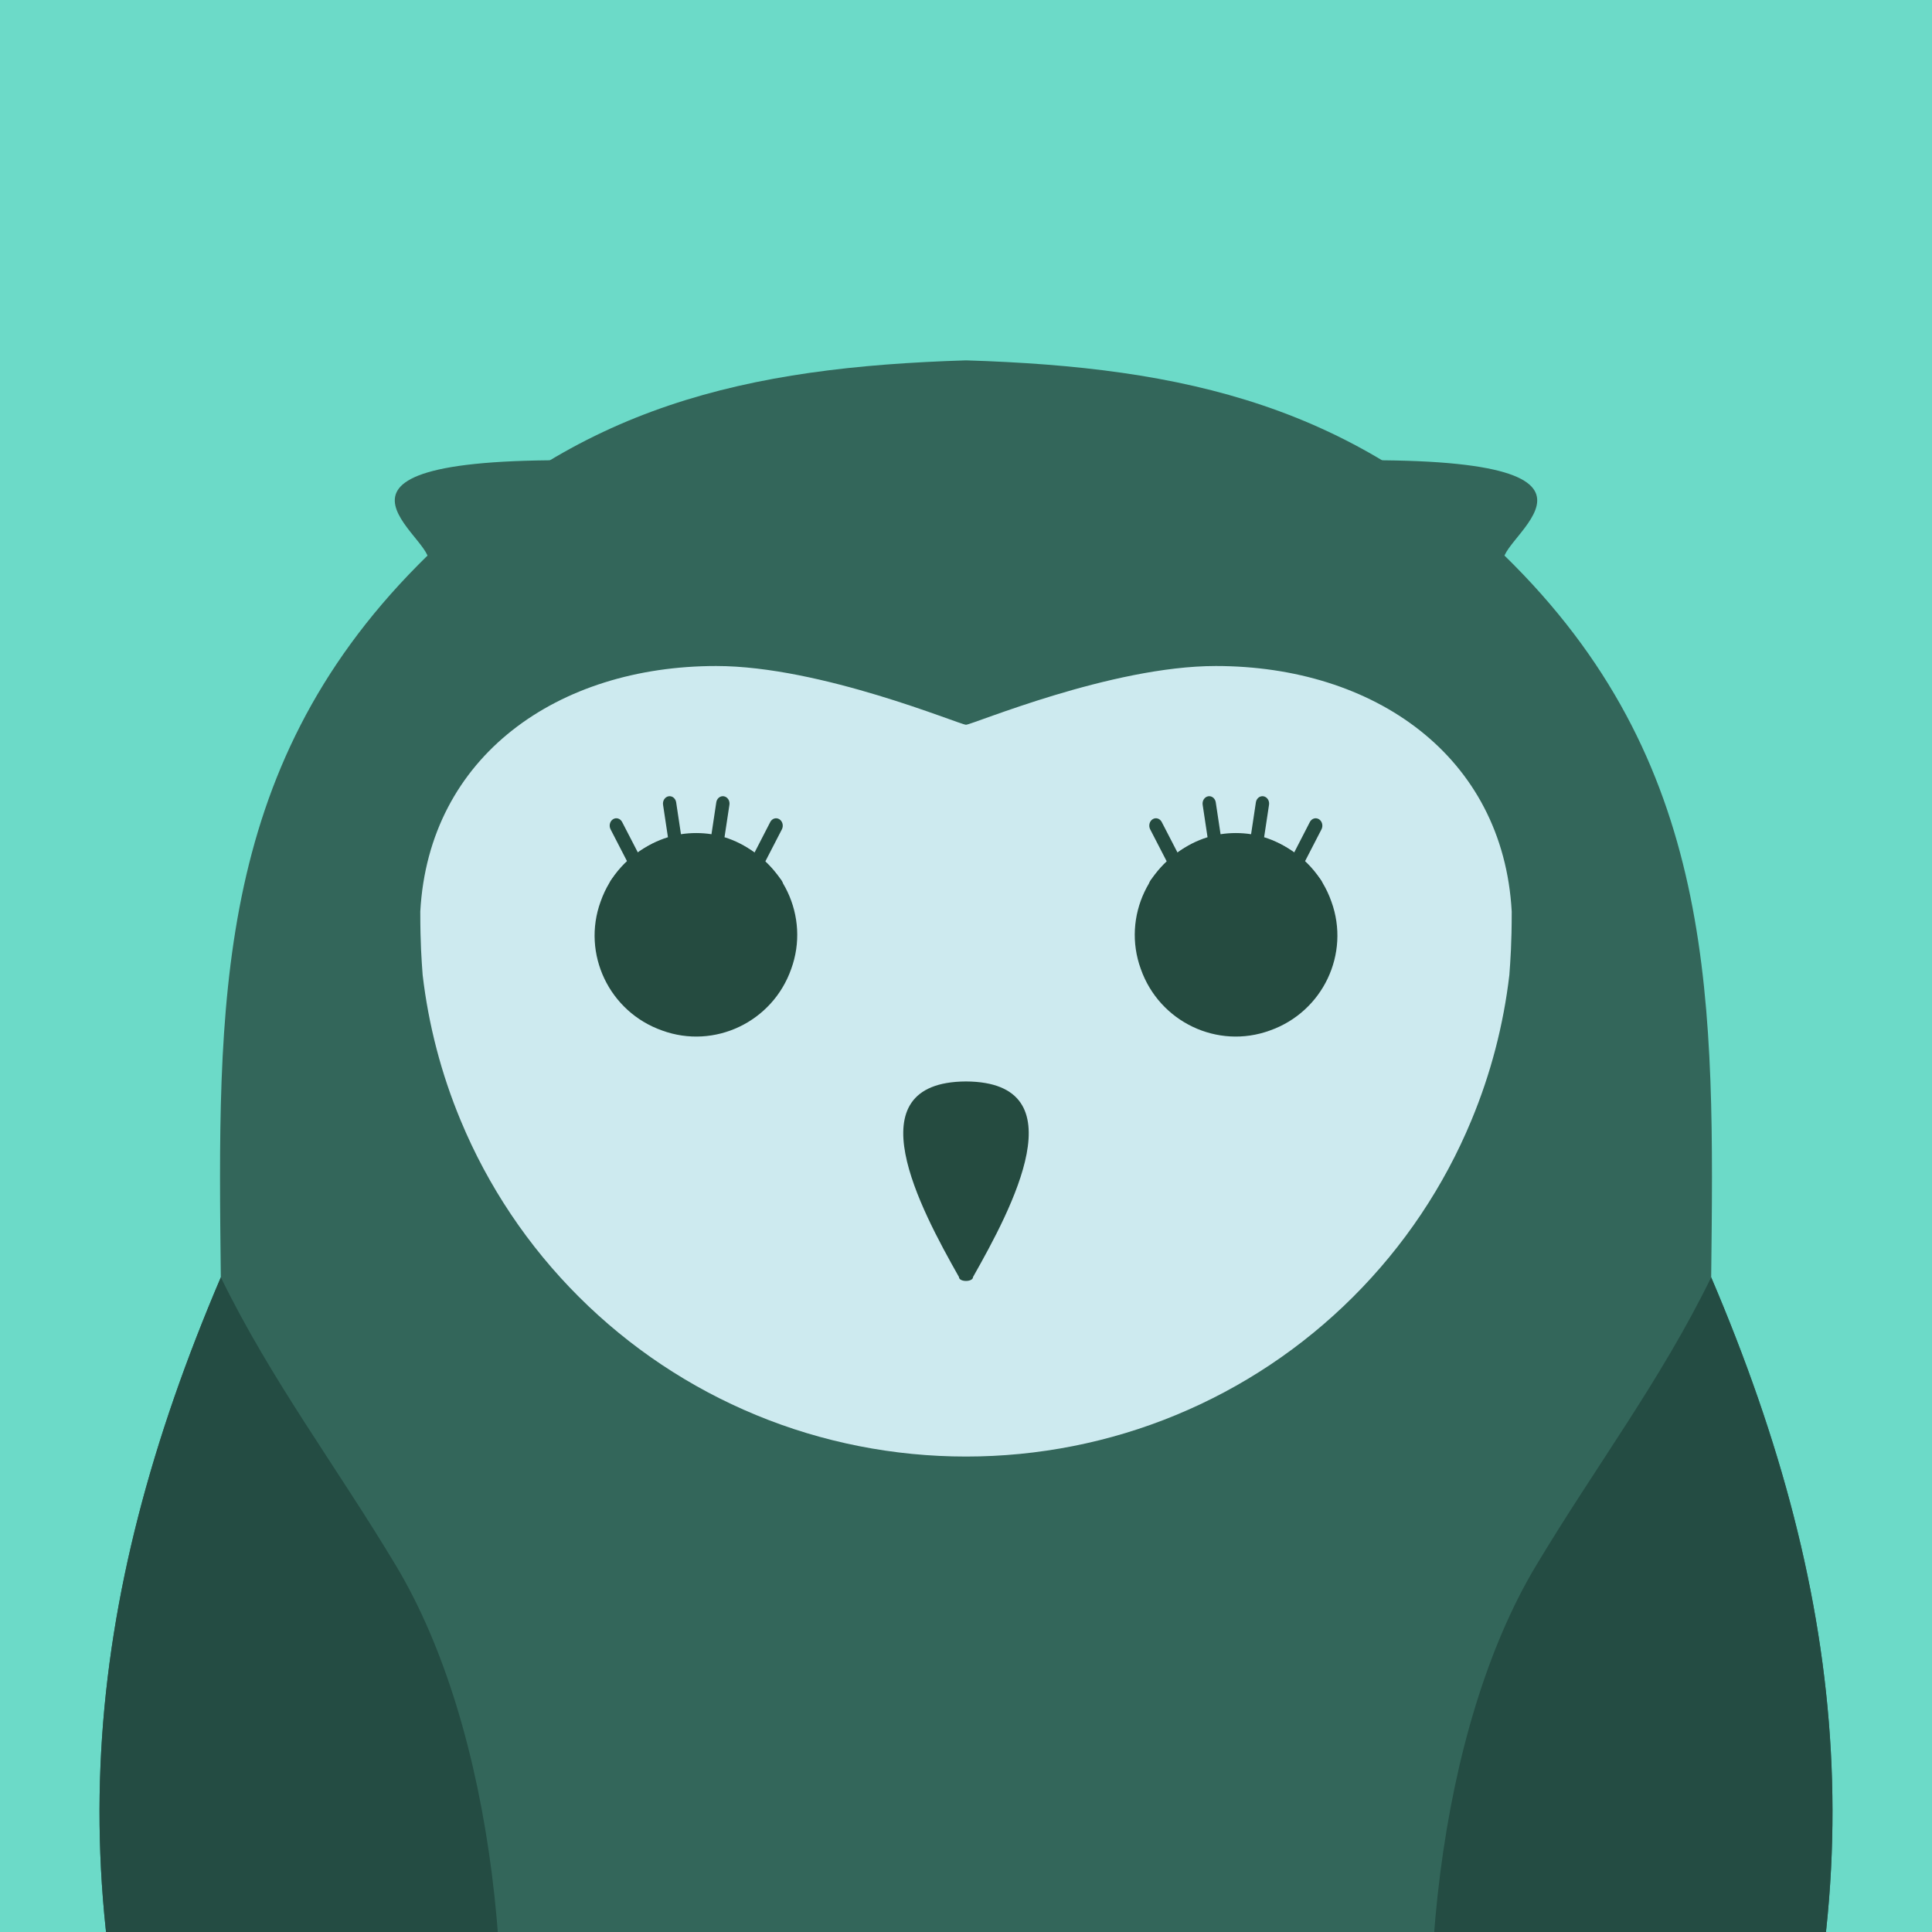
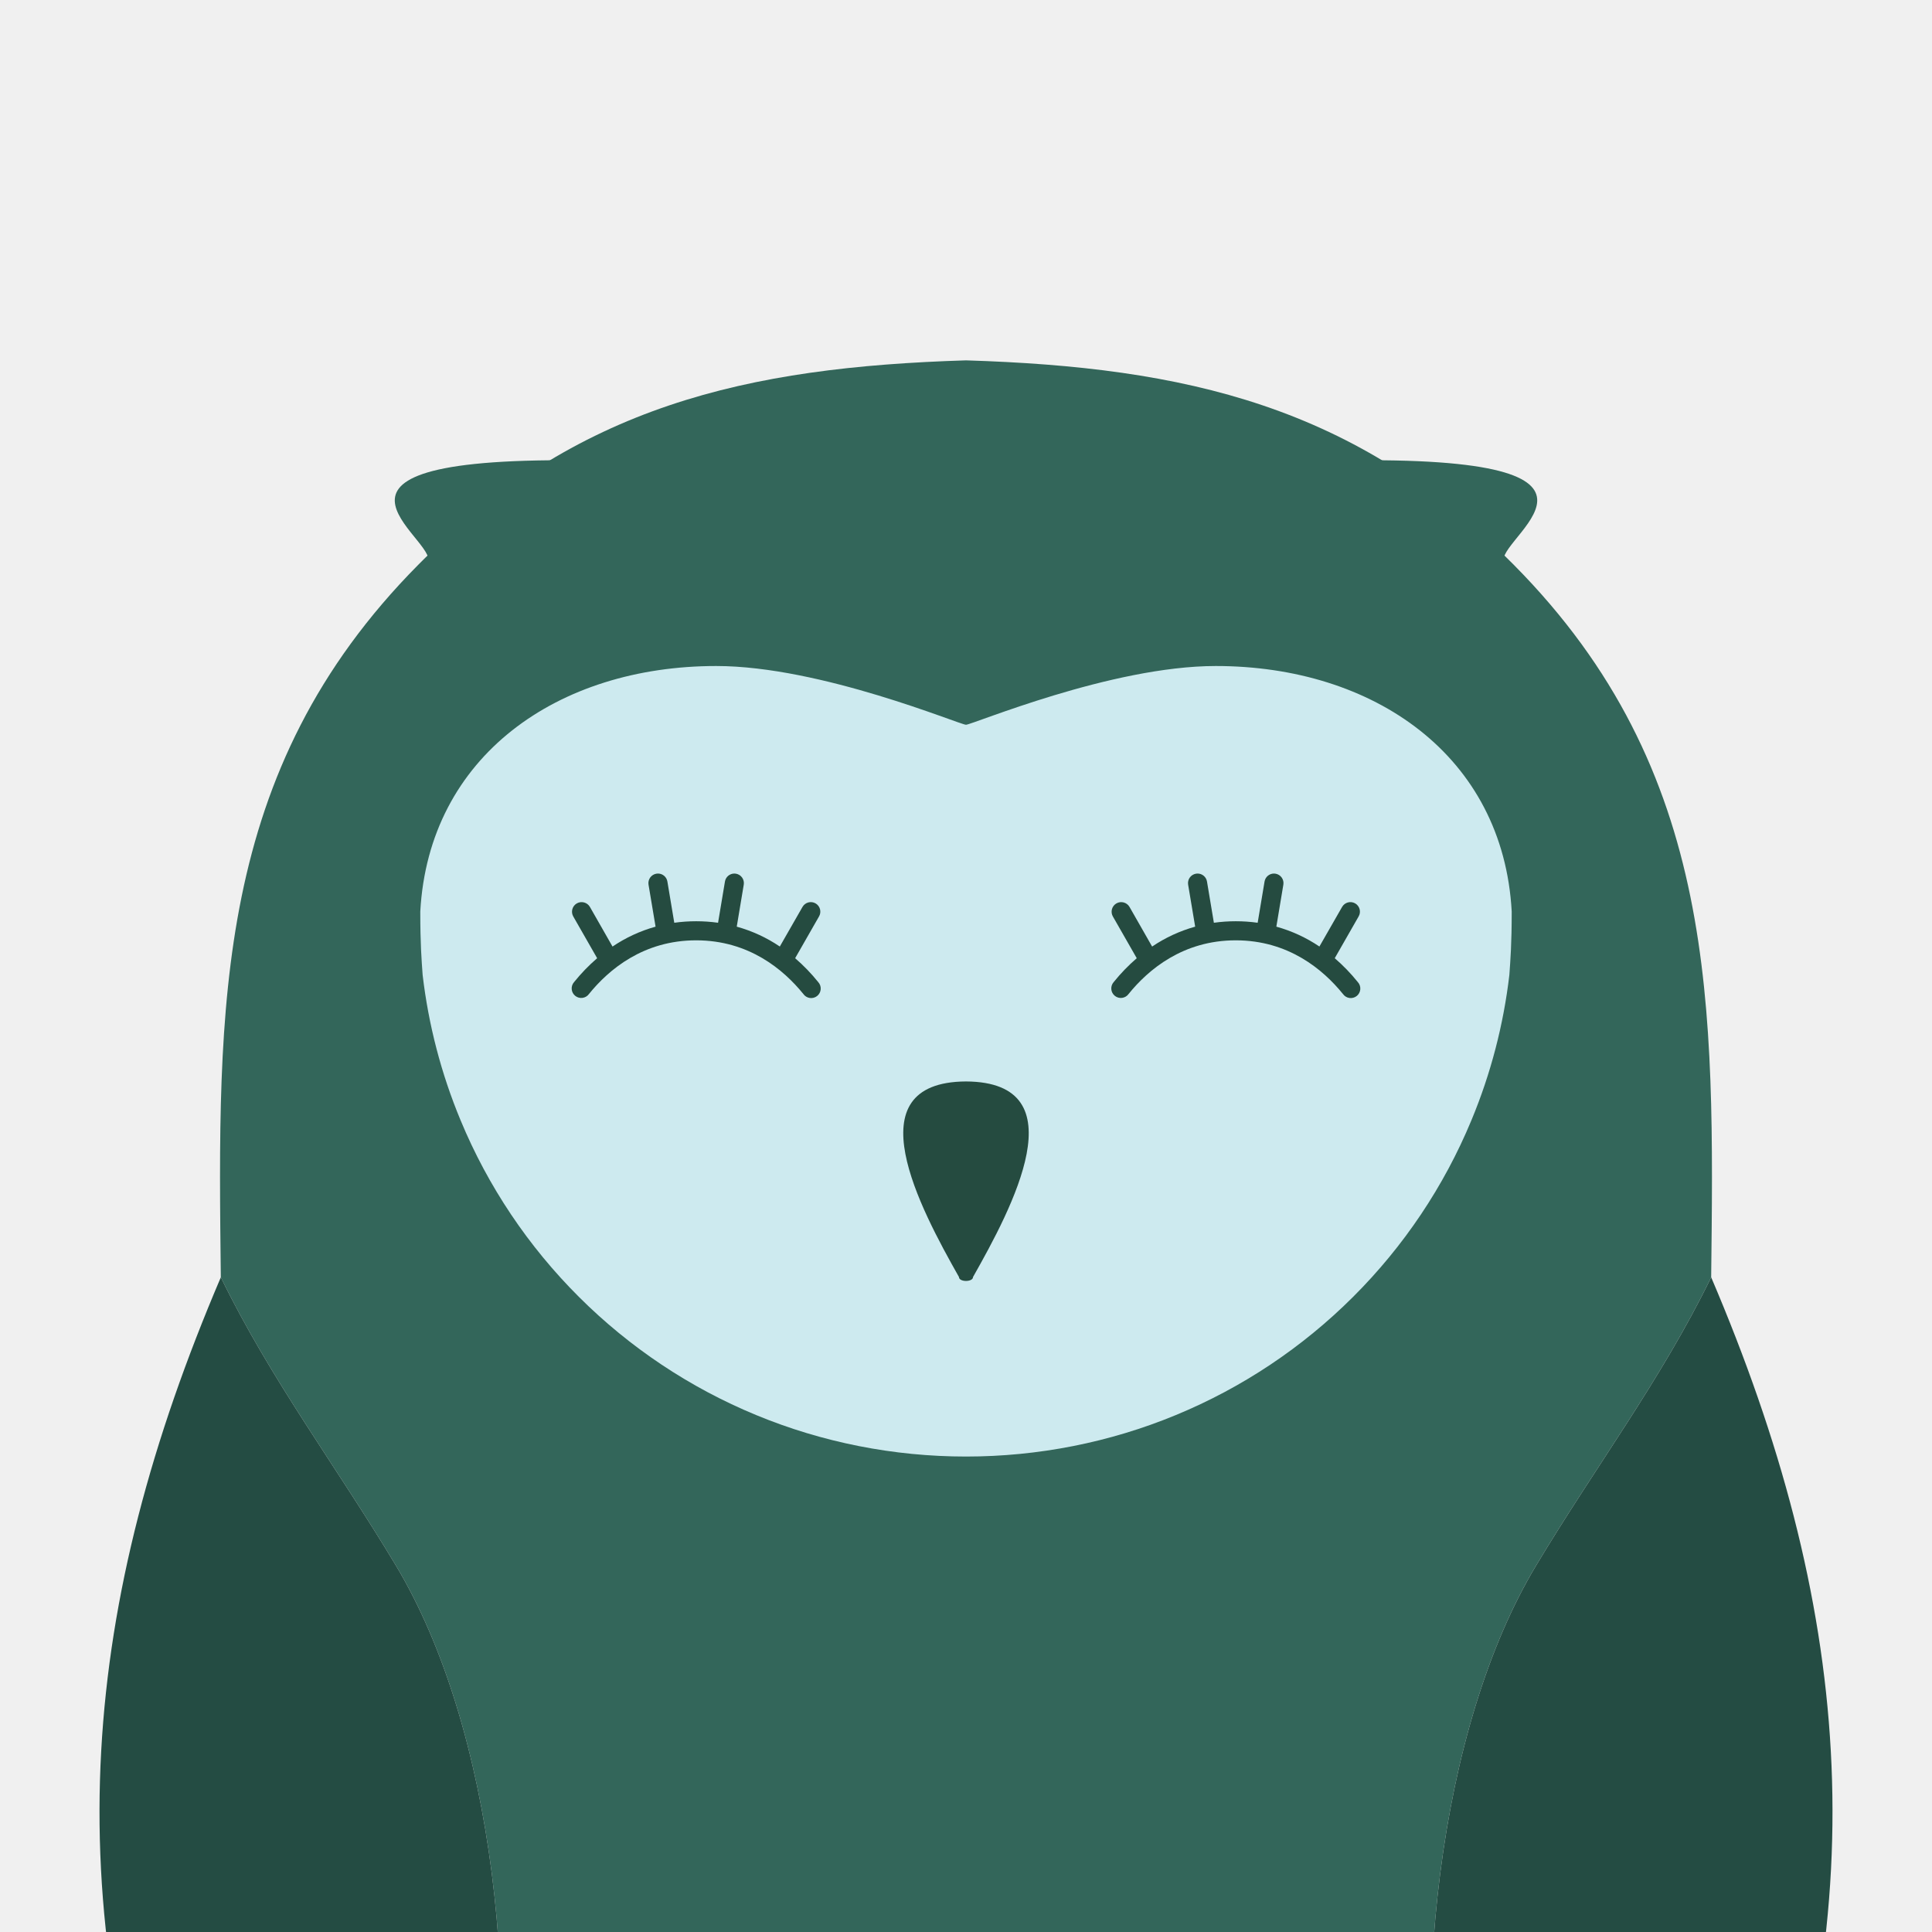
<svg xmlns="http://www.w3.org/2000/svg" width="1024" height="1024" viewBox="0 0 1024 1024" fill="none">
-   <g clip-path="url(#clip0_1178_3670)">
-     <path d="M1024 0H0V1024H1024V0Z" fill="#6CDAC8" />
-     <path d="M225.82 299.43C239.06 289.32 145.04 243.93 298.19 243.93L225.82 299.43Z" fill="#33665A" />
-     <path d="M798.179 299.43C784.949 289.32 878.959 243.93 725.809 243.93L798.179 299.43Z" fill="#33665A" />
-     <path d="M512.002 191C628.212 194.6 718.782 215.01 802.402 299.43C910.792 408.83 908.582 532.9 906.962 677C980.392 849 995.402 1005 928.612 1185.99H95.392C28.602 1005 43.612 849 117.042 677C115.422 532.9 113.212 408.83 221.602 299.43C305.222 215.01 395.792 194.6 512.002 191Z" fill="#33665A" />
-     <path d="M117.042 677C43.612 849 28.602 1005 95.392 1185.99C256.912 1185.99 256.912 1185.99 256.912 1185.99C278.242 1060.65 261.292 915.53 209.862 829.8C178.232 777.07 143.702 731.63 117.042 677Z" fill="#244C43" />
-     <path d="M906.962 677C980.392 849 995.402 1005 928.612 1185.99C767.092 1185.99 767.092 1185.99 767.092 1185.99C745.762 1060.65 762.712 915.53 814.142 829.8C845.782 777.07 880.302 731.63 906.962 677Z" fill="#244C43" />
-     <path d="M512.002 384.13C515.302 384.13 588.782 353 644.392 353C728.232 353 796.722 400.64 801.242 483.14C801.242 500.36 800.572 508.62 799.992 516.75C796.902 543.14 790.152 569.08 779.902 593.72C765.372 628.79 744.032 660.59 717.142 687.4C690.272 714.22 658.372 735.51 623.252 750C588.142 764.54 550.192 772 512.002 772C473.812 772 435.862 764.54 400.752 750C365.632 735.51 333.732 714.22 306.862 687.4C279.972 660.59 258.632 628.79 244.102 593.72C233.852 569.08 227.102 543.14 224.012 516.75C223.432 508.62 222.762 500.36 222.762 483.14C227.282 400.64 295.772 353 379.612 353C435.222 353 508.702 384.13 512.002 384.13Z" fill="#CDEAEF" />
-     <path d="M387.03 445.2C359.05 435.1 328.25 449.69 318.35 477.82C308.25 505.5 322.84 536.3 350.97 546.2C378.65 556.3 409.45 541.71 419.35 513.58C429.45 485.9 414.86 455.1 387.03 445.2Z" fill="#254B40" />
-     <path d="M636.97 445.2C664.95 435.1 695.75 449.69 705.65 477.82C715.75 505.5 701.16 536.3 673.03 546.2C645.35 556.3 614.55 541.71 604.65 513.58C594.55 485.9 609.14 455.1 636.97 445.2Z" fill="#254B40" />
-     <path d="M511.999 573.19C572.239 573.54 536.209 640.61 515.729 676.83C515.729 679.62 508.269 679.62 508.269 676.83C487.789 640.61 451.759 573.54 511.999 573.19Z" fill="#254B40" />
-     <path d="M324.918 434.209C325.321 433.954 325.765 433.79 326.226 433.726C326.686 433.662 327.153 433.699 327.6 433.835C328.047 433.971 328.466 434.204 328.832 434.519C329.198 434.835 329.505 435.227 329.734 435.674L338.112 451.887C342.983 448.239 348.356 445.492 354.022 443.751L351.434 426.551C351.357 426.045 351.372 425.527 351.476 425.027C351.581 424.527 351.773 424.054 352.043 423.637C352.312 423.219 352.653 422.864 353.047 422.593C353.44 422.321 353.878 422.138 354.335 422.054C354.523 422.02 354.714 422.002 354.904 422C355.739 422.001 356.546 422.33 357.182 422.929C357.818 423.527 358.242 424.355 358.379 425.267L360.923 442.154C366.289 441.327 371.732 441.327 377.098 442.154L379.643 425.267C379.78 424.354 380.205 423.524 380.843 422.925C381.481 422.327 382.29 421.999 383.126 422C383.321 422.001 383.516 422.019 383.708 422.054C384.166 422.138 384.603 422.321 384.997 422.593C385.39 422.864 385.731 423.219 386.001 423.637C386.27 424.054 386.463 424.527 386.567 425.027C386.672 425.527 386.686 426.045 386.61 426.551L384.008 443.751C389.672 445.497 395.042 448.25 399.91 451.901L408.262 435.674C408.729 434.771 409.502 434.111 410.409 433.839C411.316 433.567 412.284 433.705 413.099 434.223C413.914 434.741 414.51 435.597 414.756 436.601C415.001 437.606 414.877 438.678 414.409 439.58L405.589 456.672C408.687 459.636 411.536 462.905 414.1 466.439C414.42 466.835 414.664 467.298 414.816 467.801C414.969 468.304 415.027 468.837 414.988 469.366C414.949 469.895 414.813 470.409 414.588 470.878C414.363 471.347 414.054 471.76 413.68 472.092C413.306 472.425 412.875 472.669 412.413 472.811C411.952 472.952 411.468 472.988 410.993 472.916C410.519 472.844 410.062 472.666 409.651 472.392C409.241 472.118 408.885 471.754 408.606 471.323C401.285 461.292 388.48 449.347 369.015 449.347C349.551 449.347 336.745 461.307 329.425 471.323C329.149 471.763 328.794 472.135 328.382 472.417C327.97 472.699 327.51 472.883 327.031 472.96C326.552 473.036 326.064 473.003 325.597 472.862C325.13 472.72 324.695 472.474 324.318 472.138C323.94 471.802 323.629 471.384 323.404 470.91C323.179 470.435 323.045 469.914 323.009 469.38C322.974 468.845 323.038 468.308 323.198 467.802C323.358 467.296 323.61 466.832 323.939 466.439C326.503 462.905 329.352 459.636 332.45 456.672L323.63 439.58C323.394 439.135 323.239 438.642 323.176 438.129C323.112 437.617 323.141 437.096 323.261 436.597C323.381 436.097 323.589 435.629 323.874 435.219C324.158 434.809 324.513 434.465 324.918 434.209Z" fill="#254B40" />
-     <path d="M610.918 434.209C611.321 433.954 611.765 433.79 612.226 433.726C612.686 433.662 613.153 433.699 613.6 433.835C614.047 433.971 614.466 434.204 614.832 434.519C615.198 434.835 615.505 435.227 615.734 435.674L624.112 451.887C628.983 448.239 634.356 445.492 640.022 443.751L637.434 426.551C637.357 426.045 637.372 425.527 637.476 425.027C637.581 424.527 637.773 424.054 638.043 423.637C638.312 423.219 638.653 422.864 639.047 422.593C639.44 422.321 639.878 422.138 640.335 422.054C640.523 422.02 640.714 422.002 640.904 422C641.739 422.001 642.546 422.33 643.182 422.929C643.818 423.527 644.242 424.355 644.379 425.267L646.923 442.154C652.289 441.327 657.732 441.327 663.098 442.154L665.643 425.267C665.78 424.354 666.205 423.524 666.843 422.925C667.481 422.327 668.29 421.999 669.126 422C669.321 422.001 669.516 422.019 669.708 422.054C670.166 422.138 670.603 422.321 670.997 422.593C671.39 422.864 671.731 423.219 672.001 423.637C672.27 424.054 672.463 424.527 672.567 425.027C672.672 425.527 672.686 426.045 672.61 426.551L670.008 443.751C675.672 445.497 681.042 448.25 685.91 451.901L694.262 435.674C694.729 434.771 695.502 434.111 696.409 433.839C697.316 433.567 698.284 433.705 699.099 434.223C699.914 434.741 700.51 435.597 700.756 436.601C701.001 437.606 700.877 438.678 700.409 439.58L691.589 456.672C694.687 459.636 697.536 462.905 700.1 466.439C700.42 466.835 700.664 467.298 700.816 467.801C700.969 468.304 701.027 468.837 700.988 469.366C700.949 469.895 700.813 470.409 700.588 470.878C700.363 471.347 700.054 471.76 699.68 472.092C699.306 472.425 698.875 472.669 698.413 472.811C697.952 472.952 697.468 472.988 696.993 472.916C696.519 472.844 696.062 472.666 695.651 472.392C695.241 472.118 694.885 471.754 694.606 471.323C687.285 461.292 674.48 449.347 655.015 449.347C635.551 449.347 622.745 461.307 615.425 471.323C615.149 471.763 614.794 472.135 614.382 472.417C613.97 472.699 613.51 472.883 613.031 472.96C612.552 473.036 612.064 473.003 611.597 472.862C611.13 472.72 610.695 472.474 610.318 472.138C609.94 471.802 609.629 471.384 609.404 470.91C609.179 470.435 609.045 469.914 609.009 469.38C608.974 468.845 609.038 468.308 609.198 467.802C609.358 467.296 609.61 466.832 609.939 466.439C612.503 462.905 615.352 459.636 618.45 456.672L609.63 439.58C609.394 439.135 609.239 438.642 609.176 438.129C609.112 437.617 609.141 437.096 609.261 436.597C609.381 436.097 609.589 435.629 609.874 435.219C610.158 434.809 610.513 434.465 610.918 434.209Z" fill="#254B40" />
+   <g id="eyes_eyelashes" clip-path="url(#clip0_1178_3670)">
+     <g id="owl">
+       <path id="Left Ear" d="M225.82 299.43C239.06 289.32 145.04 243.93 298.19 243.93L225.82 299.43Z" fill="#33665A" />
+       <path id="Right Ear" d="M798.182 299.43C784.952 289.32 878.962 243.93 725.812 243.93L798.182 299.43Z" fill="#33665A" />
+       <path id="Body" d="M511.999 191C628.209 194.6 718.78 215.01 802.399 299.43C910.789 408.83 908.579 532.9 906.959 677V677.001C880.299 731.63 845.78 777.07 814.14 829.8C762.71 915.53 745.76 1060.65 767.09 1185.99H256.909C278.239 1060.65 261.289 915.53 209.859 829.8C178.229 777.07 143.699 731.63 117.039 677C115.419 532.9 113.209 408.83 221.599 299.43C305.219 215.01 395.789 194.6 511.999 191Z" fill="#33665A" />
+       <path id="Left Arm" d="M117.042 677C43.612 849 28.602 1005 95.392 1185.99C256.912 1185.99 256.912 1185.99 256.912 1185.99C278.242 1060.65 261.292 915.53 209.862 829.8C178.232 777.07 143.702 731.63 117.042 677Z" fill="#244C43" />
+       <path id="Right Arm" d="M906.962 677C980.392 849 995.402 1005 928.612 1185.99C767.092 1185.99 767.092 1185.99 767.092 1185.99C745.762 1060.65 762.712 915.53 814.142 829.8C845.782 777.07 880.302 731.63 906.962 677Z" fill="#244C43" />
+       <path id="Face" d="M511.998 384.13C515.298 384.13 588.778 353 644.388 353C728.228 353 796.718 400.64 801.238 483.14C801.238 500.36 800.568 508.62 799.988 516.75C796.898 543.14 790.148 569.08 779.898 593.72C765.368 628.79 744.028 660.59 717.138 687.4C690.268 714.22 658.368 735.51 623.248 750C588.138 764.54 550.188 772 511.998 772C473.808 772 435.858 764.54 400.748 750C365.628 735.51 333.728 714.22 306.858 687.4C279.968 660.59 258.628 628.79 244.098 593.72C233.848 569.08 227.098 543.14 224.008 516.75C223.428 508.62 222.758 500.36 222.758 483.14C227.278 400.64 295.768 353 379.608 353C435.218 353 508.698 384.13 511.998 384.13Z" fill="#CDEAEF" />
+       <path id="Nose" d="M511.999 573.19C572.239 573.54 536.209 640.61 515.729 676.83C515.729 679.62 508.269 679.62 508.269 676.83C487.789 640.61 451.759 573.54 511.999 573.19Z" fill="#254B40" />
+     </g>
+     <path id="Vector" d="M718.248 478.799C717.67 478.47 717.032 478.258 716.372 478.175C715.712 478.092 715.042 478.14 714.4 478.316C713.758 478.492 713.157 478.793 712.632 479.201C712.107 479.609 711.667 480.117 711.339 480.695L699.318 501.677C692.329 496.957 684.619 493.401 676.49 491.148L680.204 468.89C680.313 468.235 680.293 467.564 680.143 466.917C679.993 466.27 679.717 465.658 679.33 465.118C678.943 464.577 678.454 464.118 677.889 463.767C677.325 463.415 676.697 463.178 676.041 463.07C675.771 463.025 675.498 463.002 675.224 463C674.027 463.002 672.869 463.428 671.956 464.202C671.043 464.976 670.435 466.048 670.239 467.228L666.588 489.081C658.889 488.011 651.08 488.011 643.381 489.081L639.73 467.228C639.534 466.046 638.923 464.972 638.008 464.198C637.092 463.423 635.931 462.999 634.732 463C634.452 463.001 634.173 463.024 633.897 463.07C633.241 463.178 632.612 463.415 632.048 463.767C631.484 464.118 630.994 464.577 630.607 465.118C630.221 465.658 629.945 466.27 629.795 466.917C629.645 467.564 629.624 468.235 629.734 468.89L633.466 491.148C625.34 493.408 617.635 496.97 610.651 501.696L598.668 480.695C597.997 479.527 596.889 478.673 595.587 478.321C594.285 477.969 592.897 478.148 591.727 478.818C590.558 479.489 589.703 480.596 589.35 481.896C588.998 483.196 589.177 484.583 589.848 485.751L602.502 507.87C598.058 511.706 593.97 515.936 590.291 520.509C589.832 521.021 589.483 521.621 589.264 522.272C589.045 522.923 588.961 523.612 589.017 524.297C589.073 524.981 589.269 525.647 589.591 526.254C589.914 526.861 590.357 527.395 590.893 527.825C591.43 528.255 592.048 528.572 592.711 528.755C593.374 528.938 594.067 528.985 594.749 528.891C595.43 528.798 596.085 528.567 596.674 528.213C597.263 527.858 597.774 527.387 598.175 526.829C608.677 513.848 627.051 498.39 654.978 498.39C682.905 498.39 701.279 513.867 711.782 526.829C712.178 527.399 712.687 527.881 713.278 528.245C713.869 528.61 714.529 528.849 715.216 528.948C715.903 529.047 716.604 529.004 717.274 528.821C717.943 528.638 718.568 528.319 719.11 527.885C719.651 527.45 720.097 526.909 720.42 526.295C720.743 525.681 720.935 525.007 720.986 524.315C721.037 523.623 720.945 522.928 720.716 522.274C720.486 521.619 720.124 521.018 719.653 520.509C715.973 515.936 711.886 511.706 707.441 507.87L720.095 485.751C720.435 485.174 720.657 484.536 720.748 483.873C720.839 483.211 720.797 482.536 720.625 481.89C720.453 481.243 720.155 480.637 719.747 480.107C719.339 479.576 718.829 479.132 718.248 478.799Z" fill="#254B40" />
+     <path id="Vector_2" d="M432.248 478.799C431.67 478.47 431.032 478.258 430.372 478.175C429.712 478.092 429.042 478.14 428.4 478.316C427.758 478.492 427.157 478.793 426.632 479.201C426.107 479.609 425.667 480.117 425.339 480.695L413.318 501.677C406.329 496.957 398.619 493.401 390.49 491.148L394.204 468.89C394.313 468.235 394.293 467.564 394.143 466.917C393.993 466.27 393.717 465.658 393.33 465.118C392.943 464.577 392.454 464.118 391.889 463.767C391.325 463.415 390.697 463.178 390.041 463.07C389.771 463.025 389.498 463.002 389.224 463C388.027 463.002 386.869 463.428 385.956 464.202C385.043 464.976 384.435 466.048 384.239 467.228L380.588 489.081C372.889 488.011 365.08 488.011 357.381 489.081L353.73 467.228C353.534 466.046 352.923 464.972 352.008 464.198C351.092 463.423 349.931 462.999 348.732 463C348.452 463.001 348.173 463.024 347.897 463.07C347.241 463.178 346.612 463.415 346.048 463.767C345.484 464.118 344.994 464.577 344.607 465.118C344.221 465.658 343.945 466.27 343.795 466.917C343.645 467.564 343.624 468.235 343.734 468.89L347.466 491.148C339.34 493.408 331.635 496.97 324.651 501.696L312.668 480.695C311.997 479.527 310.889 478.673 309.587 478.321C308.285 477.969 306.897 478.148 305.727 478.818C304.558 479.489 303.703 480.596 303.35 481.896C302.998 483.196 303.177 484.583 303.848 485.751L316.502 507.87C312.058 511.706 307.97 515.936 304.291 520.509C303.832 521.021 303.483 521.621 303.264 522.272C303.045 522.923 302.961 523.612 303.017 524.297C303.073 524.981 303.269 525.647 303.591 526.254C303.914 526.861 304.357 527.395 304.893 527.825C305.43 528.255 306.048 528.572 306.711 528.755C307.374 528.938 308.067 528.985 308.749 528.891C309.43 528.798 310.085 528.567 310.674 528.213C311.263 527.858 311.774 527.387 312.175 526.829C322.677 513.848 341.051 498.39 368.978 498.39C396.905 498.39 415.279 513.867 425.782 526.829C426.178 527.399 426.687 527.881 427.278 528.245C427.869 528.61 428.529 528.849 429.216 528.948C429.903 529.047 430.604 529.004 431.274 528.821C431.943 528.638 432.568 528.319 433.11 527.885C433.651 527.45 434.097 526.909 434.42 526.295C434.743 525.681 434.935 525.007 434.986 524.315C435.037 523.623 434.945 522.928 434.716 522.274C434.486 521.619 434.124 521.018 433.653 520.509C429.973 515.936 425.886 511.706 421.441 507.87L434.095 485.751C434.435 485.174 434.657 484.536 434.748 483.873C434.839 483.211 434.797 482.536 434.625 481.89C434.453 481.243 434.155 480.637 433.747 480.107C433.339 479.576 432.829 479.132 432.248 478.799Z" fill="#254B40" />
  </g>
  <defs>
    <clipPath id="clip0_1178_3670">
      <rect width="1024" height="1024" fill="white" />
    </clipPath>
  </defs>
</svg>
